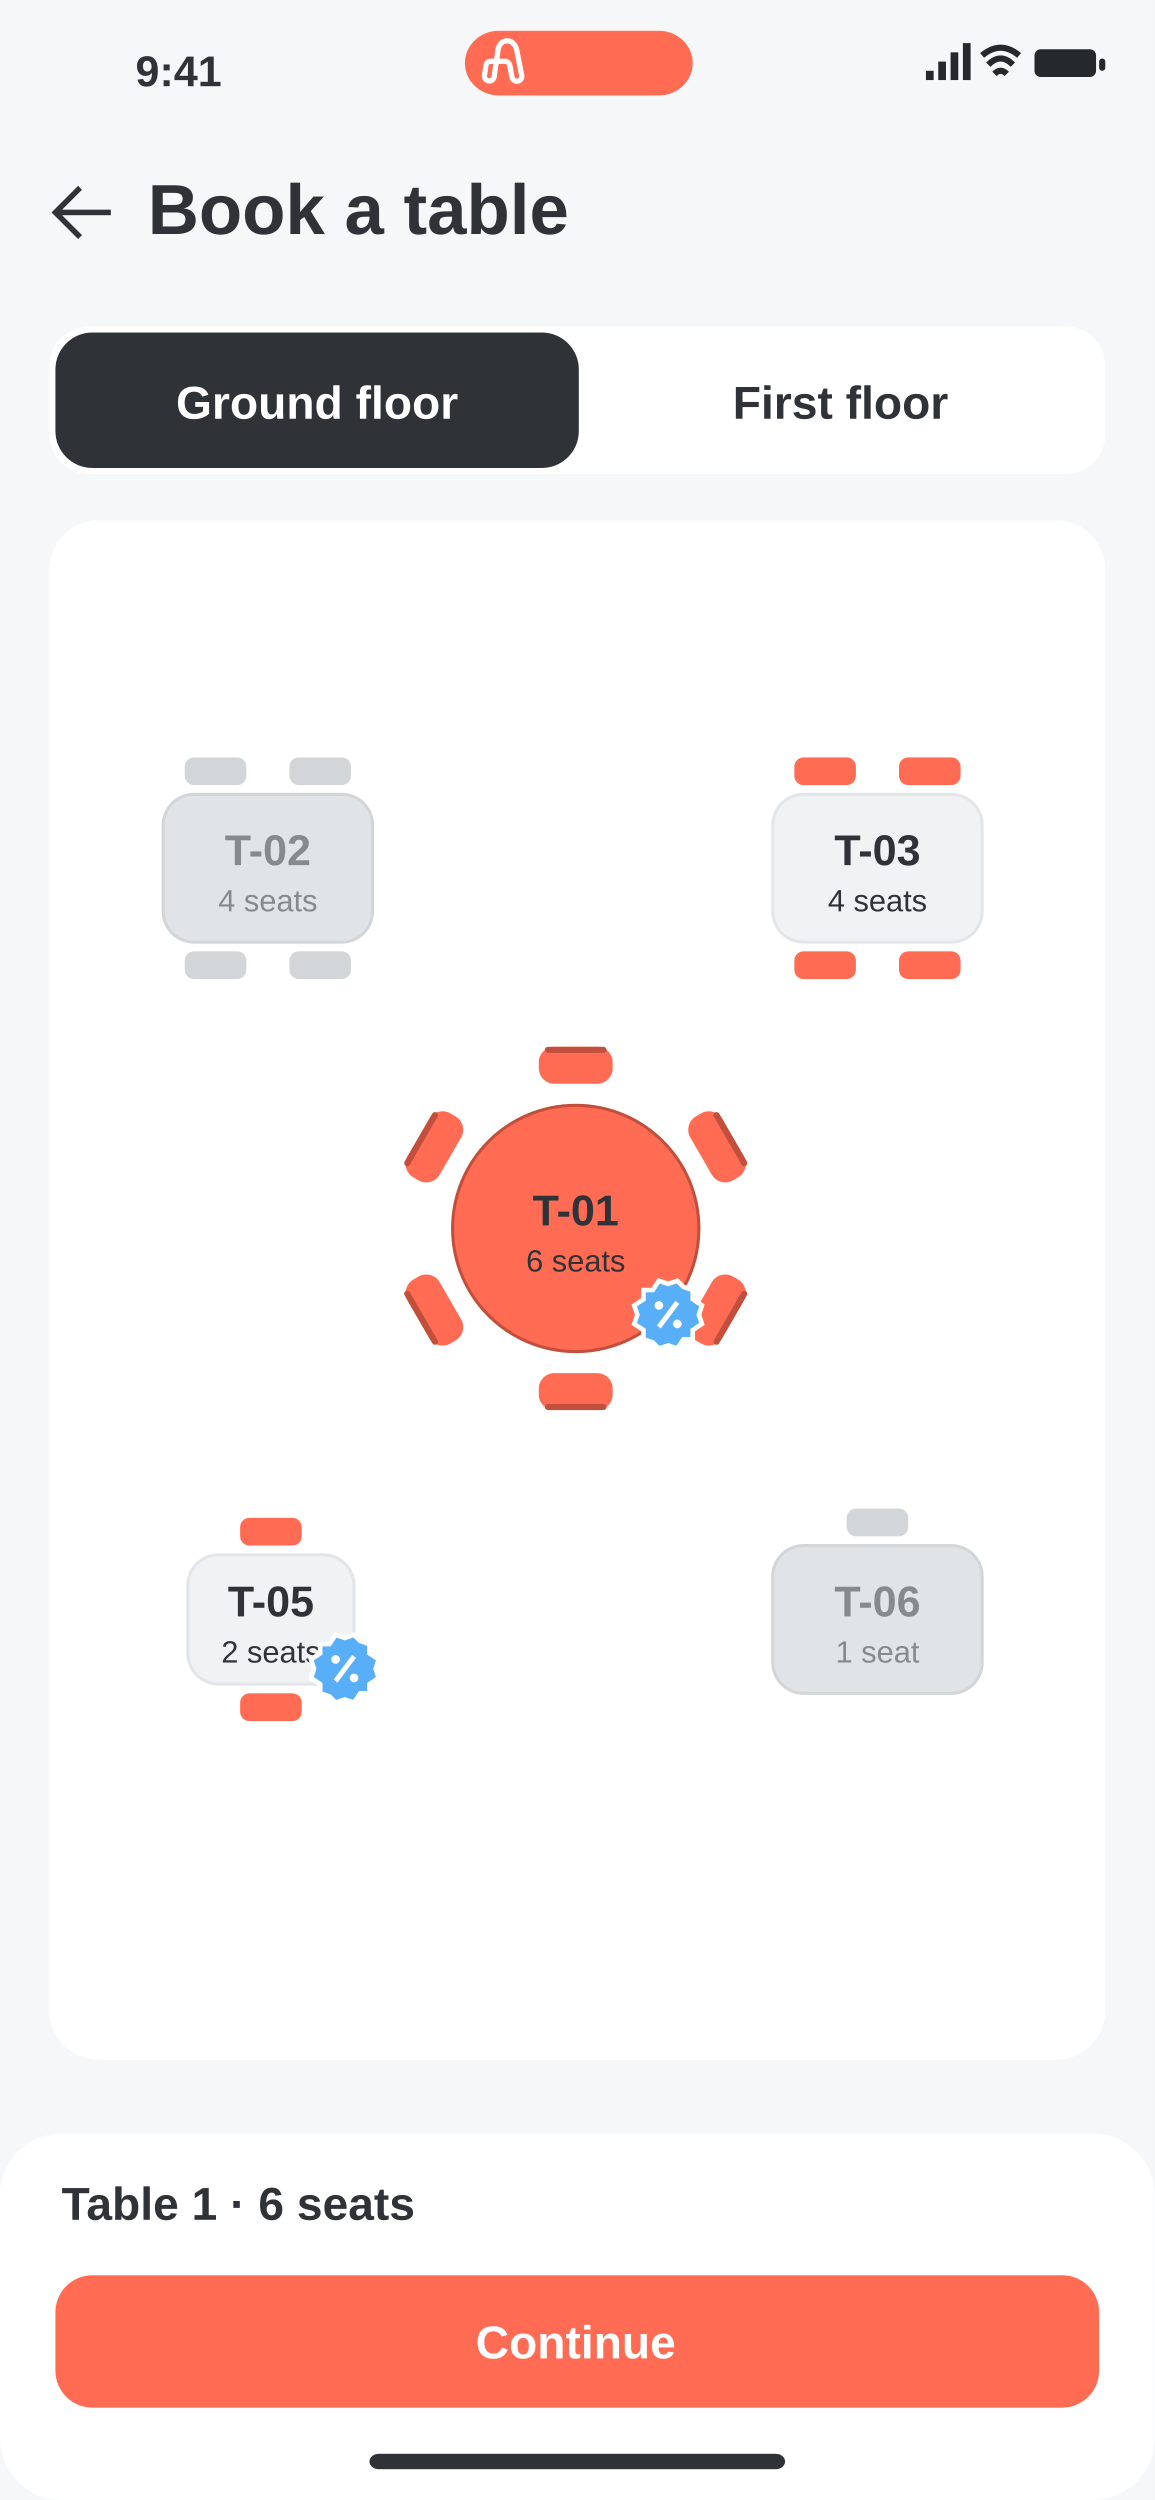
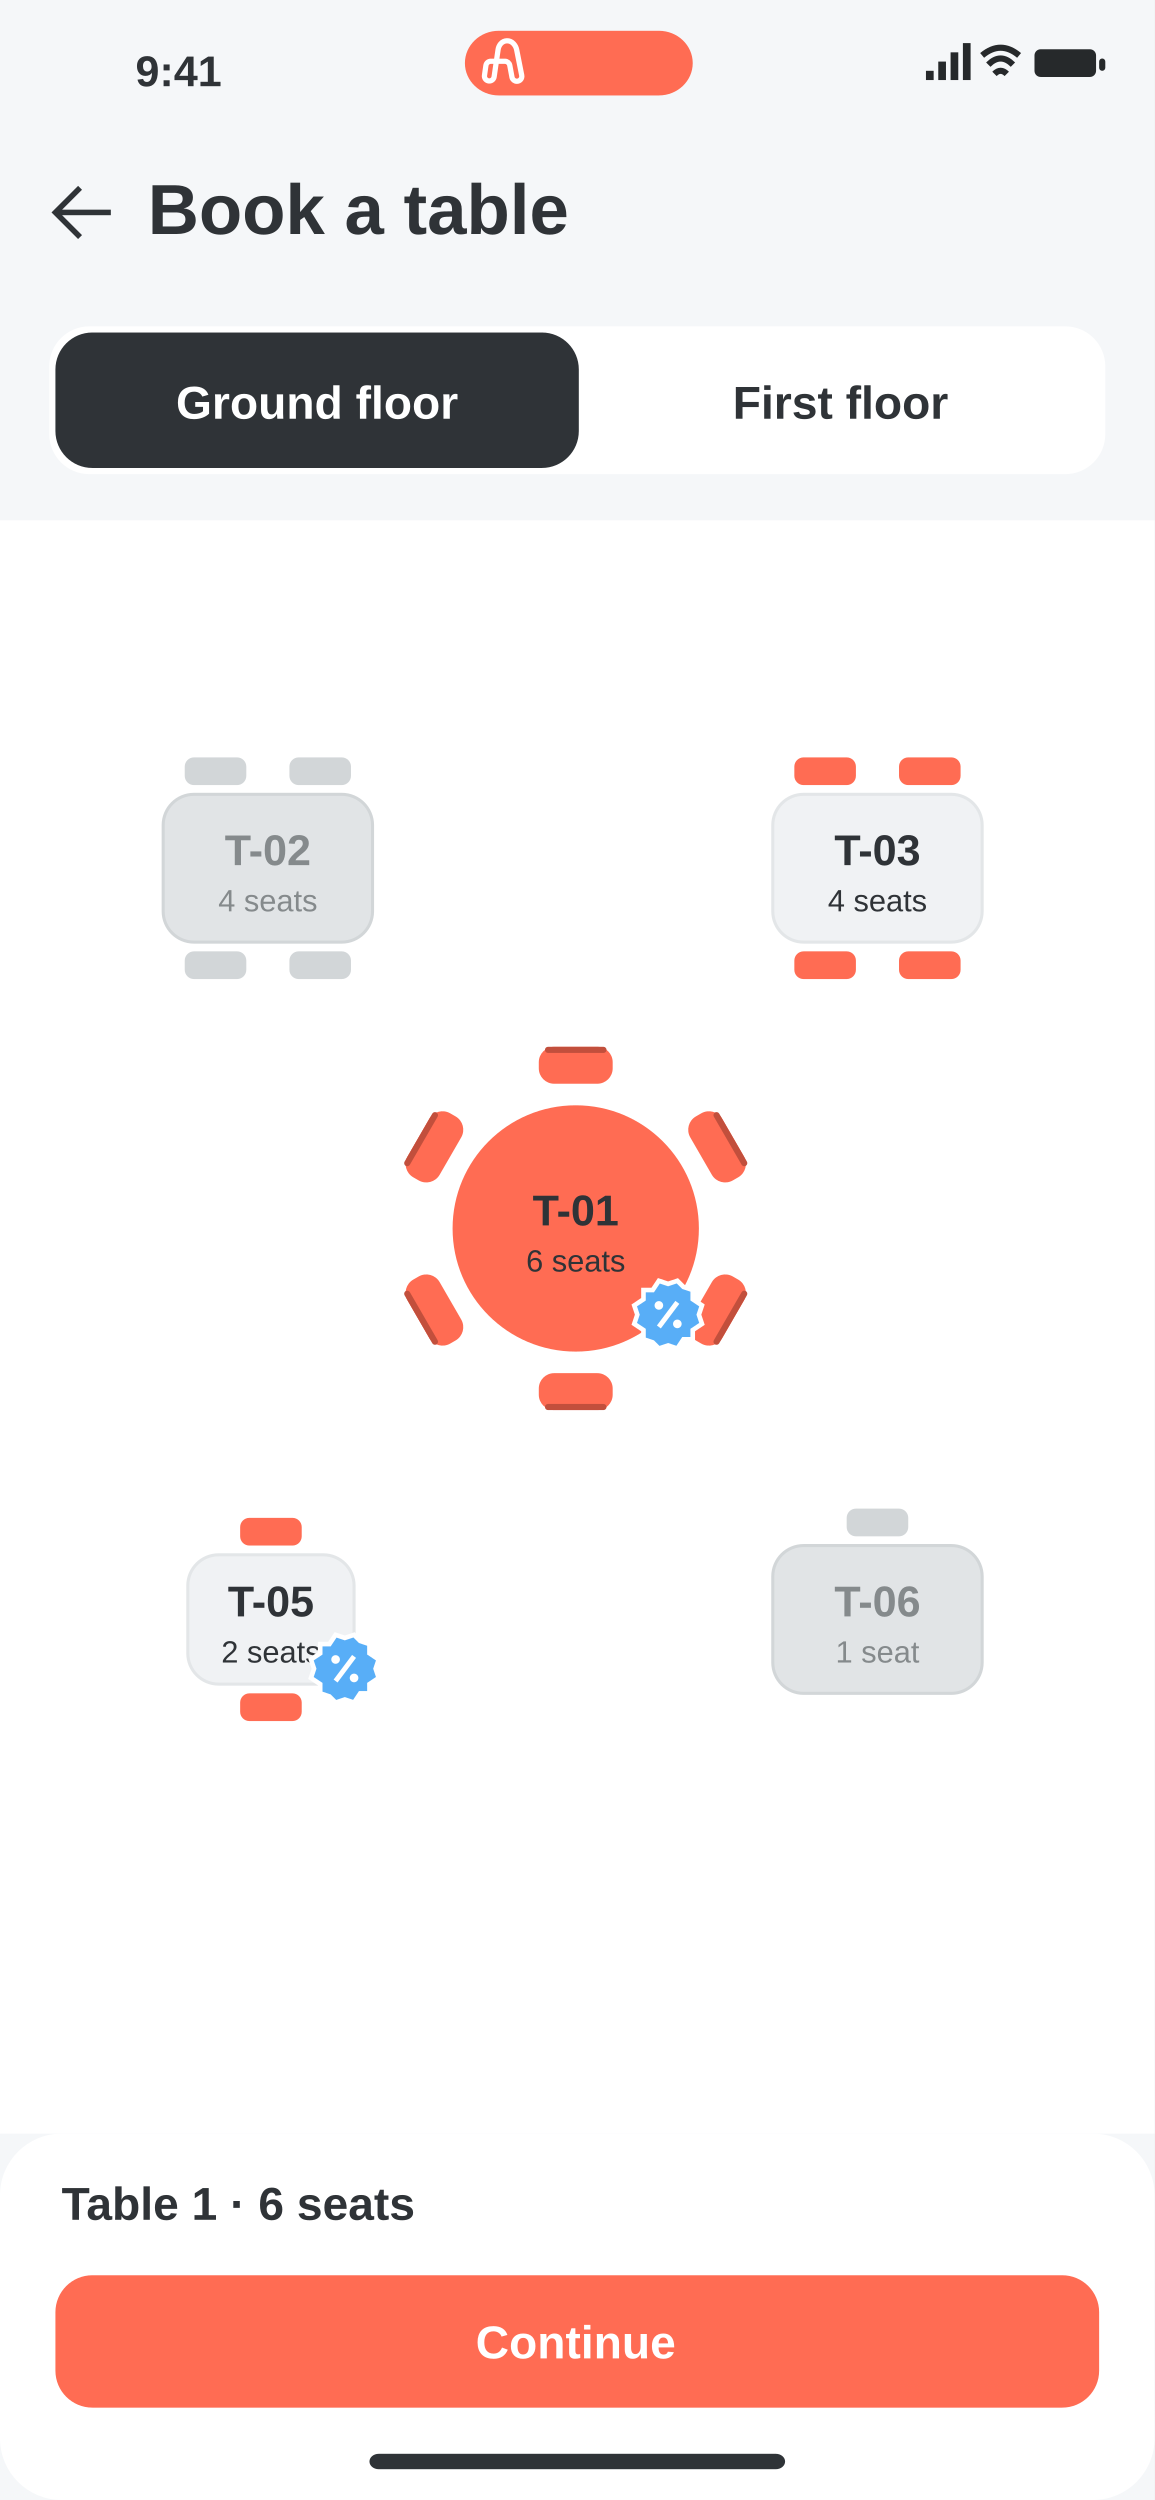
<svg xmlns="http://www.w3.org/2000/svg" width="375" height="812" viewBox="0 0 375 812" font-family="Arial, sans-serif">
  <rect x="0" y="0" width="375" height="812" rx="0" fill="#F5F7F9" />
  <text x="44" y="28" text-anchor="start" font-size="14" font-weight="700" fill="#2F3337">9:41</text>
  <rect x="151" y="10" width="74" height="21" rx="11" fill="#FF6C53" />
  <g transform="translate(153 10) scale(.67)" fill="none">
    <path transform="translate(-0.36 -1.235)" id="Vector " d="M12.639 16.01L13.466 10.334C13.614 9.319 14.037 8.364 14.689 7.572C16.27 5.655 19.179 5.575 20.863 7.401L21.014 7.565C21.748 8.361 22.248 9.344 22.458 10.406L24.925 22.841C25.219 24.325 24.076 25.707 22.563 25.707C21.407 25.707 20.41 24.882 20.199 23.745L19.128 17.971C18.917 16.835 17.925 16.01 16.769 16.01H13.306H12.639ZM12.639 16.01L11.542 23.543C11.364 24.764 10.277 25.642 9.046 25.559C7.675 25.466 6.672 24.228 6.867 22.868L7.554 18.069C7.723 16.888 8.735 16.01 9.928 16.01H12.639Z" stroke-width="2.545" stroke="white" />
  </g>
  <path d="M302 26v-3m4 3v-6m4 6v-9m4 9v-12" stroke="#26292B" stroke-width="2.5" />
  <path d="M319 18q6-5 12 0m-10 3q4-4 8 0m-6 3q2-2 4 0" fill="none" stroke="#26292B" stroke-width="2" />
  <rect x="336" y="16" width="20" height="9" rx="2" fill="#26292B" />
  <rect x="357" y="19" width="2" height="4" rx="1" fill="#26292B" />
  <path d="m26 61-8 8 8 8m-8-8h18" fill="none" stroke="#2F3337" stroke-width="1.8" />
  <text x="48" y="76" text-anchor="start" font-size="23" font-weight="700" fill="#2F3337">Book a table</text>
  <rect x="16" y="106" width="343" height="48" rx="13" fill="white" />
  <rect x="18" y="108" width="170" height="44" rx="12" fill="#2F3337" />
  <g font-size="15" font-weight="600" text-anchor="middle">
    <text x="103" y="136" fill="white">Ground floor</text>
    <text x="273" y="136" fill="#2F3337">First floor</text>
  </g>
-   <rect x="16" y="169" width="343" height="500" rx="16" fill="white" />
+   <rect x="0" y="169" width="375" height="524" fill="white" />
  <g transform="translate(87 282)">
    <rect x="-27" y="-36.0" width="20" height="9" rx="3" fill="#D2D6D8" />
    <rect x="7" y="-36.0" width="20" height="9" rx="3" fill="#D2D6D8" />
    <rect x="-27" y="27.0" width="20" height="9" rx="3" fill="#D2D6D8" />
    <rect x="7" y="27.0" width="20" height="9" rx="3" fill="#D2D6D8" />
    <rect x="-34.0" y="-24.0" width="68" height="48" rx="10" fill="#E1E4E6" stroke="#D2D6D8" />
    <text x="0" y="-1" text-anchor="middle" font-size="14" font-weight="700" fill="#858A8C">T-02</text>
    <text x="0" y="14" text-anchor="middle" font-size="10" font-weight="400" fill="#858A8C">4 seats</text>
  </g>
  <g transform="translate(285 282)">
    <rect x="-27" y="-36.0" width="20" height="9" rx="3" fill="#FF6C53" />
    <rect x="7" y="-36.0" width="20" height="9" rx="3" fill="#FF6C53" />
    <rect x="-27" y="27.0" width="20" height="9" rx="3" fill="#FF6C53" />
    <rect x="7" y="27.0" width="20" height="9" rx="3" fill="#FF6C53" />
    <rect x="-34.0" y="-24.0" width="68" height="48" rx="10" fill="#F0F2F4" stroke="#E3E6E8" />
    <text x="0" y="-1" text-anchor="middle" font-size="14" font-weight="700" fill="#2F3337">T-03</text>
    <text x="0" y="14" text-anchor="middle" font-size="10" font-weight="400" fill="#2F3337">4 seats</text>
  </g>
  <g transform="translate(187 399)">
    <g transform="rotate(0.0)">
      <rect x="-12" y="-59" width="24" height="12" rx="5" fill="#FF6C53" />
      <rect x="-10" y="-59" width="20" height="2" rx="1" fill="#C24F3C" />
    </g>
    <g transform="rotate(60.0)">
      <rect x="-12" y="-59" width="24" height="12" rx="5" fill="#FF6C53" />
      <rect x="-10" y="-59" width="20" height="2" rx="1" fill="#C24F3C" />
    </g>
    <g transform="rotate(120.0)">
      <rect x="-12" y="-59" width="24" height="12" rx="5" fill="#FF6C53" />
      <rect x="-10" y="-59" width="20" height="2" rx="1" fill="#C24F3C" />
    </g>
    <g transform="rotate(180.0)">
      <rect x="-12" y="-59" width="24" height="12" rx="5" fill="#FF6C53" />
      <rect x="-10" y="-59" width="20" height="2" rx="1" fill="#C24F3C" />
    </g>
    <g transform="rotate(240.0)">
      <rect x="-12" y="-59" width="24" height="12" rx="5" fill="#FF6C53" />
      <rect x="-10" y="-59" width="20" height="2" rx="1" fill="#C24F3C" />
    </g>
    <g transform="rotate(300.0)">
      <rect x="-12" y="-59" width="24" height="12" rx="5" fill="#FF6C53" />
      <rect x="-10" y="-59" width="20" height="2" rx="1" fill="#C24F3C" />
    </g>
-     <circle r="40" fill="#FF6C53" stroke="#C24F3C" />
+     <circle r="40" fill="#FF6C53" />
    <text x="0" y="-1" text-anchor="middle" font-size="14" font-weight="700" fill="#2F3337">T-01</text>
    <text x="0" y="14" text-anchor="middle" font-size="10" font-weight="400" fill="#2F3337">6 seats</text>
    <g transform="translate(30 28)">
      <g fill="#58AEF7" stroke="white" stroke-width="1.5">
        <path d="M0 -10 3 -11 5 -9 8 -8 8 -5 11 -3 10 0 11 3 8 5 8 8 5 8 3 11 0 10 -3 11 -5 9 -8 8 -8 5 -11 3 -10 0 -11 -3 -8 -5 -8 -8 -5 -8 -3 -11Z" />
      </g>
      <path d="M-3 4 3 -4" stroke="white" stroke-width="1.6" />
      <g fill="white">
        <circle cx="-3" cy="-3" r="1.4" />
        <circle cx="3" cy="3" r="1.4" />
      </g>
    </g>
  </g>
  <g transform="translate(88 526)">
    <rect x="-10" y="-33.0" width="20" height="9" rx="3" fill="#FF6C53" />
    <rect x="-10" y="24.0" width="20" height="9" rx="3" fill="#FF6C53" />
    <rect x="-27.0" y="-21.0" width="54" height="42" rx="10" fill="#F0F2F4" stroke="#E3E6E8" />
    <text x="0" y="-1" text-anchor="middle" font-size="14" font-weight="700" fill="#2F3337">T-05</text>
    <text x="0" y="14" text-anchor="middle" font-size="10" font-weight="400" fill="#2F3337">2 seats</text>
    <g transform="translate(24 16)">
      <g fill="#58AEF7" stroke="white" stroke-width="1.5">
        <path d="M0 -10 3 -11 5 -9 8 -8 8 -5 11 -3 10 0 11 3 8 5 8 8 5 8 3 11 0 10 -3 11 -5 9 -8 8 -8 5 -11 3 -10 0 -11 -3 -8 -5 -8 -8 -5 -8 -3 -11Z" />
      </g>
      <path d="M-3 4 3 -4" stroke="white" stroke-width="1.6" />
      <g fill="white">
        <circle cx="-3" cy="-3" r="1.4" />
        <circle cx="3" cy="3" r="1.4" />
      </g>
    </g>
  </g>
  <g transform="translate(285 526)">
    <rect x="-10" y="-36" width="20" height="9" rx="3" fill="#D2D6D8" />
    <rect x="-34.0" y="-24.0" width="68" height="48" rx="10" fill="#E1E4E6" stroke="#D2D6D8" />
    <text x="0" y="-1" text-anchor="middle" font-size="14" font-weight="700" fill="#858A8C">T-06</text>
    <text x="0" y="14" text-anchor="middle" font-size="10" font-weight="400" fill="#858A8C">1 seat</text>
  </g>
  <rect x="0" y="693" width="375" height="119" rx="20" fill="white" />
  <text x="20" y="721" text-anchor="start" font-size="15" font-weight="700" fill="#2F3337">Table 1 · 6 seats</text>
  <rect x="18" y="739" width="339" height="43" rx="12" fill="#FF6C53" />
  <text x="187" y="766" text-anchor="middle" font-size="15" font-weight="700" fill="white">Continue</text>
  <rect x="120" y="797" width="135" height="5" rx="3" fill="#2F3337" />
</svg>
